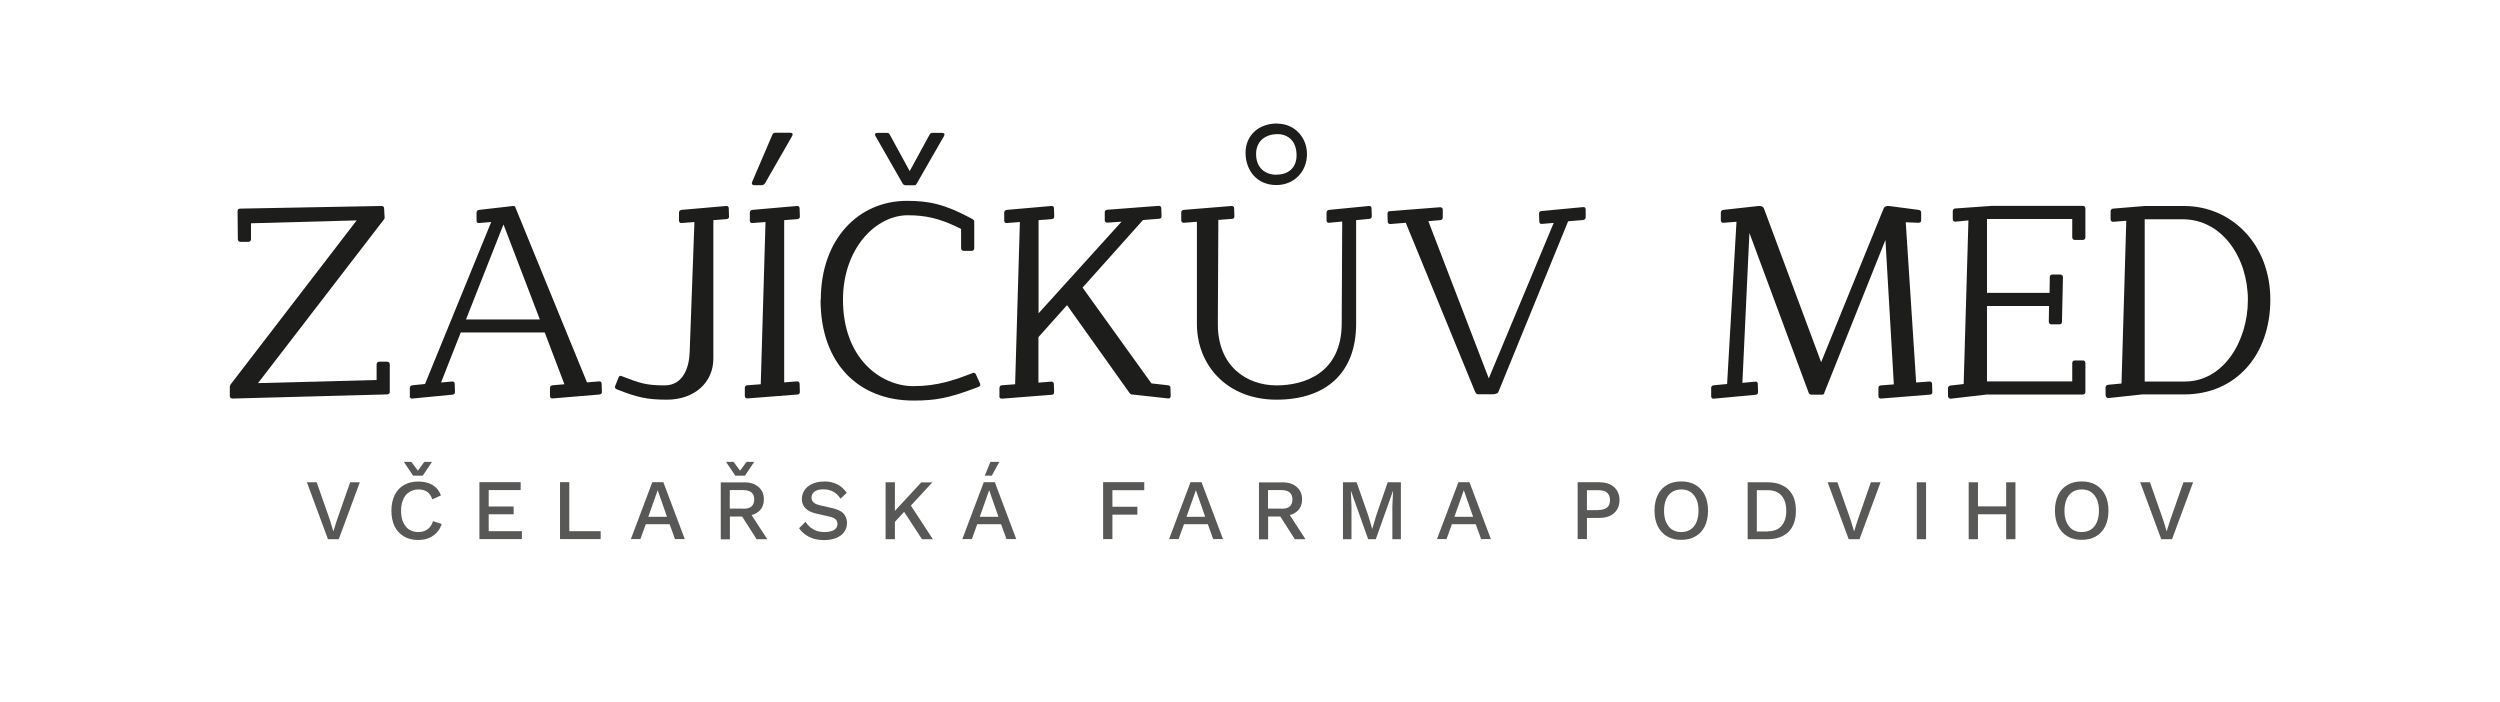
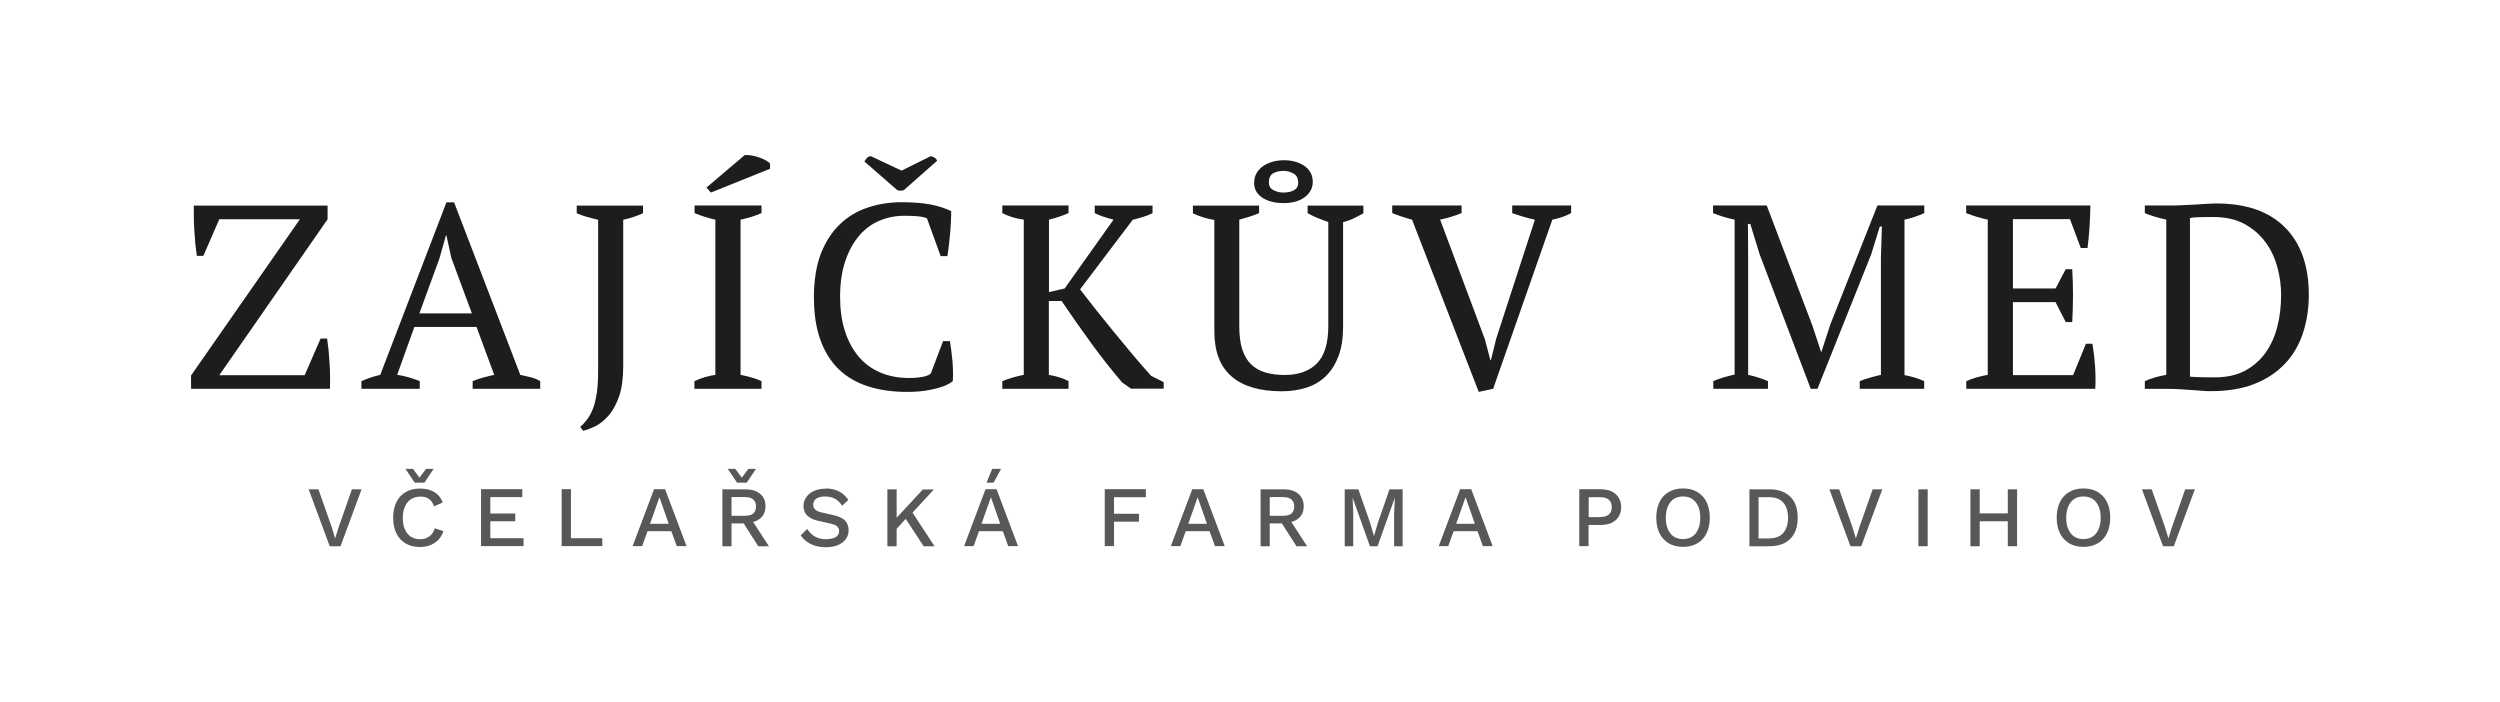
<svg xmlns="http://www.w3.org/2000/svg" id="Vrstva_1" data-name="Vrstva 1" viewBox="0 0 199.41 55.99">
  <defs>
    <style>
      .cls-1 {
        fill: #585857;
      }

      .cls-2 {
        fill: #1d1d1b;
      }
    </style>
  </defs>
  <g>
-     <path class="cls-2" d="M18.33,31.59v-.75s.02-.1.06-.17l10.06-13.09-8.43.23v1.27c0,.12-.08.21-.21.21h-.63c-.12,0-.21-.08-.21-.21l-.02-2.23c0-.15.08-.21.21-.21l11.27-.21c.12,0,.21.06.21.21l.04.75s-.02.08-.06.12l-10.04,13.05,9.46-.25v-1.25c0-.12.08-.21.21-.21h.63c.12,0,.21.08.21.21v2.19c0,.13-.08.21-.21.21l-12.34.33c-.12,0-.21-.08-.21-.21Z" />
-     <path class="cls-2" d="M32.69,31.59v-.65c0-.13.08-.19.21-.21l1-.1,5.28-12.92-.96.08c-.13.02-.21-.06-.21-.19v-.65c0-.12.08-.19.21-.21l2.71-.31c.13-.02.17.06.21.19l5.68,13.88.96-.08c.13-.02.21.06.21.19l.02.65c0,.15-.08.19-.21.21l-3.72.31c-.12.02-.21-.06-.21-.19v-.65c0-.13.08-.19.21-.21l.94-.08-1.57-4.13h-6.7l-1.57,3.99.88-.08c.12-.02.21.06.21.19l.02.65c0,.15-.08.19-.21.21l-3.19.31c-.12.02-.21-.06-.21-.19ZM43.06,25.48l-2.9-7.58-2.99,7.58h5.89Z" />
-     <path class="cls-2" d="M49.24,31.07c-.17-.06-.23-.15-.17-.29l.27-.67c.04-.13.15-.17.27-.1,1.4.54,1.9.73,3.4.73s1.96-1.46,2-2.63l.38-10.4-1.02.08c-.12.02-.21-.06-.21-.19v-.65c0-.12.08-.19.21-.21l3.55-.31c.12-.02.21.06.21.19l.02.65c0,.15-.08.19-.21.21l-1.04.08v11.04c0,1.94-1.54,3.28-3.71,3.28-1.63,0-2.42-.21-3.95-.81Z" />
-     <path class="cls-2" d="M59.41,31.59v-.65c0-.13.08-.21.21-.21l1.06-.08.38-12.94-1.04.08c-.12.02-.21-.06-.21-.19v-.65c0-.12.08-.19.21-.21l3.55-.31c.12-.02.21.06.21.19l.02.65c0,.15-.08.19-.21.21l-1.04.08v12.94l1.02-.08c.12,0,.21.06.21.19l.02.65c0,.15-.08.21-.21.21l-3.97.31c-.12,0-.21-.06-.21-.19ZM61.6,10.76c.04-.12.12-.17.23-.17h1.21c.17,0,.23.1.15.25l-2.17,3.78c-.04.08-.15.15-.25.15h-.61c-.15,0-.23-.1-.17-.25l1.61-3.76Z" />
-     <path class="cls-2" d="M65.47,23.91c0-4.84,3.01-7.89,6.87-7.89,1.79,0,3.05.27,5.24,1.46.08.04.13.12.13.21v2.11c0,.13-.08.21-.21.21h-.63c-.12,0-.21-.08-.21-.21v-1.54c-1.69-.86-2.86-1.09-4.26-1.09-2.53,0-5.16,2.63-5.16,6.74,0,4.7,3.03,6.89,5.61,6.89,1.96,0,3.32-.5,4.72-1.04.13-.06.23,0,.27.1l.33.73c.06.13,0,.23-.17.29-2.38.9-3.36,1.07-5.16,1.07-4.28,0-7.39-2.88-7.39-8.04ZM69.97,10.6h.79c.1,0,.17.04.23.17l1.57,2.88,1.57-2.88c.06-.12.13-.17.23-.17h.79c.17,0,.23.1.15.25l-2.17,3.78c-.06.1-.08.15-.25.15h-.65c-.1-.02-.19-.04-.25-.17l-2.15-3.76c-.08-.15-.02-.25.15-.25Z" />
-     <path class="cls-2" d="M79.72,31.59v-.63c0-.15.08-.23.21-.23l1.04-.08.38-12.94-1.04.08c-.12.02-.21-.06-.21-.19v-.65c0-.12.08-.19.21-.21l3.55-.31c.12-.02.21.06.21.19l.02.65c0,.15-.08.19-.21.21l-1.04.08v7.43l6.62-7.31-1.13.08c-.12,0-.21-.06-.21-.19v-.63c0-.12.08-.21.21-.21l4.09-.31c.13,0,.21.06.21.19l.02.63c0,.15-.08.21-.21.21l-1.27.1-4.82,5.39,5.49,7.64,1.31.15c.13.02.21.06.21.19l.02.65c0,.15-.08.23-.21.21l-2.82-.31c-.1,0-.19-.02-.25-.12l-4.99-7.01-2.28,2.55v3.63l1.02-.08c.12,0,.21.06.21.19l.02.65c0,.15-.08.21-.21.21l-3.95.31c-.12,0-.21-.06-.21-.19Z" />
-     <path class="cls-2" d="M95.47,25.83v-8.14l-1.04.08c-.12,0-.21-.06-.21-.19v-.63c0-.12.08-.21.21-.21l3.8-.31c.13,0,.21.06.21.19l.02.63c0,.15-.08.21-.21.21l-1.07.08-.04,8.29c-.02,3.38,2.3,4.91,4.68,4.91,2.21,0,5.18-.96,5.2-4.91l.04-8.16-1.04.1c-.12.02-.21-.06-.21-.19v-.63c0-.12.08-.19.21-.21l3.17-.31c.12-.02.21.06.21.19l.02.63c0,.15-.08.19-.21.21l-1.04.1v8.27c0,3.95-2.44,6.05-6.35,6.05s-6.35-2.71-6.35-6.05ZM101.87,9.86c1.38,0,2.38,1.08,2.38,2.44s-1,2.46-2.44,2.46c-1.59,0-2.46-1.21-2.46-2.57s1-2.34,2.53-2.34ZM101.83,13.93c.94,0,1.59-.56,1.59-1.54,0-1.11-.65-1.69-1.52-1.69-1,0-1.71.58-1.71,1.59,0,1.09.71,1.65,1.65,1.65Z" />
-     <path class="cls-2" d="M117.68,31.3l-5.55-13.53-1.23.1c-.12,0-.21-.06-.21-.19l-.02-.63c0-.15.08-.21.21-.21l3.99-.31c.12,0,.21.06.21.19v.63c0,.12-.08.21-.21.21l-.94.08,4.82,12.54,5.18-12.4-.94.08c-.12.02-.21-.06-.21-.19l-.02-.63c0-.15.08-.19.21-.21l3.3-.31c.13-.02.21.06.21.19v.63c0,.12-.08.19-.21.21l-1.19.1-5.57,13.63c-.04.12-.33.17-.44.17h-1.15c-.1,0-.19-.04-.23-.17Z" />
-     <path class="cls-2" d="M136.49,31.59v-.65c0-.13.08-.19.21-.21l1.06-.1.75-12.94-1.04.08c-.12,0-.21-.06-.21-.19v-.63c0-.12.08-.19.21-.21l2.8-.31c.19-.02.38.04.44.23l4.55,12.23,4.99-12.27c.04-.12.19-.21.42-.19l2.36.31c.13.02.21.08.21.21v.63c0,.12-.08.19-.21.19l-1.02-.04.83,12.78,1.06-.08c.12,0,.21.06.21.19l.02.65c0,.15-.08.21-.21.21l-3.88.31c-.13,0-.21-.06-.21-.19v-.65c0-.13.08-.21.21-.21l1.02-.08-.67-11.52-4.86,12.15c-.02.15-.08.19-.21.19h-.83c-.1,0-.19-.04-.23-.17l-4.72-12.73-.56,11.96,1.02-.1c.13-.02.21.06.21.19l.02.65c0,.15-.08.19-.21.21l-3.32.31c-.12.02-.21-.06-.21-.19Z" />
-     <path class="cls-2" d="M155.38,31.59v-.63c0-.12.08-.19.21-.21l1.04-.12.38-13.05-1.02.1c-.12.02-.23-.06-.23-.19v-.63c0-.12.06-.23.19-.23l2.94-.21h7.24c.13,0,.21.08.21.21v2.3c0,.12-.08.21-.21.21h-.63c-.12,0-.21-.08-.21-.21v-1.46h-6.8v5.89h4.99l.02-1.25c0-.15.08-.21.21-.21h.63c.12,0,.21.08.21.21l-.08,3.55c0,.15-.08.21-.21.21h-.63c-.12,0-.21-.08-.21-.21l.02-1.25h-4.95v6.01h6.8v-1.46c0-.12.08-.21.21-.21h.63c.13,0,.21.08.21.21v2.3c0,.13-.08.21-.21.21h-7.66l-2.86.33c-.12.02-.23-.08-.23-.21Z" />
-     <path class="cls-2" d="M167.95,31.55v-.65c0-.12.08-.19.21-.21l1.06-.1.38-12.98-1.02.08c-.12.02-.23-.06-.23-.19v-.63c0-.12.06-.21.19-.23l2.55-.21h3.11c3.8,0,6.89,3.05,6.89,7.47s-2.75,7.56-6.87,7.56h-3.34l-2.69.29c-.12.02-.23-.08-.23-.21ZM174.29,30.43c3.01,0,5.01-3.15,5.01-6.51s-2.05-6.43-5.2-6.43h-3.03v12.94h3.21Z" />
+     <path class="cls-2" d="M25.55,27h.54c.04.28.08.59.12.94.03.35.06.7.08,1.07.02.36.04.72.04,1.06s0,.66-.01.94h-11.08v-1.06l8.68-12.46h-6.43l-1.27,2.92h-.52c-.04-.29-.08-.61-.12-.96-.03-.35-.06-.7-.08-1.07-.02-.36-.04-.71-.04-1.05s0-.65,0-.93h10.67v1.09l-8.64,12.44h6.81l1.27-2.92Z" />
+     <path class="cls-2" d="M33.46,31.01h-4.63v-.61c.5-.22,1-.39,1.5-.5l5.28-13.76h.61l5.28,13.76c.28.06.55.12.83.19.27.07.53.17.76.31v.61h-5.39v-.61c.28-.11.56-.21.86-.29.29-.08.58-.15.86-.21l-1.41-3.82h-4.96l-1.37,3.82c.58.08,1.18.25,1.8.5v.61ZM33.45,25h4.19l-1.64-4.43-.39-1.79h-.04l-.52,1.84-1.6,4.38Z" />
+     <path class="cls-2" d="M45.99,16.4h5.3v.61c-.25.11-.51.21-.77.3-.26.09-.54.16-.81.22v11.69c0,.97-.11,1.77-.33,2.4s-.5,1.13-.82,1.51c-.33.38-.68.66-1.04.85-.37.18-.71.31-1.01.38l-.23-.31c.21-.18.4-.39.57-.62.17-.23.33-.52.46-.87.13-.35.23-.77.3-1.27.07-.5.1-1.11.1-1.84v-11.92c-.31-.07-.61-.15-.9-.23-.29-.08-.56-.18-.81-.29v-.61Z" />
+     <path class="cls-2" d="M60.73,31.01h-5.34v-.61c.54-.25,1.1-.42,1.67-.5v-12.38c-.28-.06-.56-.13-.83-.22-.28-.09-.56-.19-.83-.3v-.61h5.34v.61c-.25.11-.52.21-.81.3-.29.09-.58.16-.86.22v12.38c.29.06.58.12.88.21.29.08.56.18.79.29v.61ZM59.39,12.37c.12-.01.29,0,.48.02.2.03.39.07.6.14.2.06.39.14.56.23.17.09.3.18.39.28v.42l-4.72,1.9-.35-.4,3.05-2.59Z" />
+     <path class="cls-2" d="M75.23,27.21h.54c.07.39.13.88.19,1.47.06.59.07,1.17.04,1.72-.21.17-.46.3-.75.41s-.6.19-.93.26c-.33.07-.66.12-1,.15-.34.03-.67.04-.97.04-1.17,0-2.21-.15-3.13-.45-.92-.3-1.69-.75-2.33-1.37-.63-.61-1.12-1.4-1.46-2.35-.34-.95-.51-2.08-.51-3.39s.19-2.52.56-3.48c.38-.95.88-1.73,1.52-2.34.64-.61,1.38-1.05,2.23-1.33s1.74-.42,2.67-.42,1.69.06,2.32.18c.63.12,1.18.3,1.65.53,0,.22,0,.48-.02.78-.01.3-.04.62-.06.95-.03.33-.06.66-.1.98s-.08.61-.12.88h-.54l-1.09-3.01c-.15-.08-.41-.14-.76-.17-.35-.03-.7-.04-1.05-.04-.69,0-1.35.13-1.97.39-.62.26-1.16.65-1.62,1.19-.46.54-.84,1.21-1.11,2.02-.28.81-.42,1.77-.42,2.87,0,.99.12,1.88.37,2.68s.61,1.48,1.08,2.05,1.05,1,1.73,1.29c.68.3,1.45.45,2.31.45.46,0,.84-.04,1.15-.1.3-.07.51-.16.6-.27l.98-2.59ZM74.23,12.47c.11,0,.21.04.31.1.1.07.17.15.21.25l-2.65,2.34c-.07.03-.16.05-.26.05s-.2-.01-.28-.05l-2.61-2.28c.06-.1.12-.19.2-.28.08-.09.18-.14.32-.14l2.44,1.15,2.32-1.15Z" />
+     <path class="cls-2" d="M87.32,16.4h4.61v.61c-.28.13-.55.23-.81.31-.26.08-.52.15-.77.21l-4.2,5.55c.35.46.75.97,1.2,1.54.45.57.93,1.16,1.42,1.76s1,1.22,1.52,1.84c.52.62,1.03,1.21,1.53,1.76l1,.5v.52h-2.61l-.71-.5c-.82-.96-1.64-2-2.45-3.11s-1.6-2.24-2.37-3.38h-1.02v5.89c.64.11,1.16.28,1.57.5v.61h-5.28v-.61c.56-.22,1.13-.39,1.71-.5v-12.38c-.63-.08-1.2-.26-1.71-.52v-.61h5.28v.61c-.22.1-.47.19-.73.28-.26.09-.54.17-.83.24v5.78l1.25-.29,3.9-5.49c-.28-.07-.54-.15-.79-.23-.25-.08-.49-.18-.71-.29v-.61Z" />
+     <path class="cls-2" d="M95.13,16.4h5.3v.6c-.26.11-.53.21-.79.29-.26.08-.53.16-.79.23v8.51c0,.74.08,1.35.24,1.84s.39.89.7,1.19c.31.3.69.51,1.14.65.45.13.96.2,1.53.2,1.1,0,1.96-.3,2.57-.91s.92-1.6.92-2.99v-8.3c-.32-.11-.62-.23-.9-.34-.28-.12-.53-.24-.75-.37v-.6h4.45v.61c-.26.15-.53.29-.8.42s-.55.22-.82.29v8.37c0,.89-.12,1.66-.36,2.3-.24.64-.57,1.17-.99,1.59-.42.42-.94.73-1.54.93-.61.2-1.28.3-2.01.3-1.74,0-3.07-.39-3.99-1.18-.92-.79-1.38-1.99-1.38-3.62v-8.87c-.57-.08-1.14-.26-1.71-.52v-.61ZM100.04,14.56c0-.28.06-.53.19-.75s.3-.41.52-.56c.22-.15.48-.27.76-.35.29-.08.59-.12.93-.12.26,0,.53.03.8.1.27.07.52.17.74.31.22.14.4.32.53.53.13.22.2.48.2.78,0,.28-.06.52-.19.73-.12.21-.29.39-.5.53-.21.15-.45.26-.73.33-.28.08-.57.11-.88.11-.71,0-1.28-.14-1.72-.43s-.66-.69-.66-1.22ZM101.21,14.56c0,.28.12.48.37.61.24.12.5.19.76.19.36,0,.65-.06.88-.19s.33-.32.33-.58c0-.36-.12-.61-.38-.75-.25-.14-.51-.21-.77-.21-.35,0-.63.07-.86.2-.22.13-.33.38-.33.74Z" />
+     <path class="cls-2" d="M122.42,17.52c-.33-.07-.65-.15-.94-.24-.29-.09-.58-.18-.86-.28v-.61h4.7v.61c-.4.22-.9.4-1.5.52l-4.72,13.49-1.15.25-5.32-13.74c-.28-.07-.55-.15-.81-.24-.26-.09-.52-.18-.77-.28v-.61h5.53v.61c-.24.1-.5.19-.79.28-.29.09-.6.17-.92.24l3.57,9.54.44,1.67h.04l.42-1.71,3.09-9.5Z" />
+     <path class="cls-2" d="M153.48,31.01h-5.14v-.61c.28-.11.56-.21.83-.28.28-.08.56-.15.86-.22v-9.39l.08-2.44h-.17l-.69,2.23-4.28,10.71h-.54l-4.07-10.71-.75-2.44h-.19l.02,2.65v9.39c.26.06.53.12.79.21.26.08.53.18.79.29v.61h-4.36v-.61c.26-.11.54-.21.83-.3.29-.09.57-.16.87-.22v-12.36c-.29-.06-.58-.13-.87-.22-.29-.09-.57-.19-.85-.3v-.61h4.28l3.63,9.54.71,2.15h.02l.71-2.19,3.76-9.5h3.74v.61c-.25.11-.51.21-.77.3-.26.09-.54.16-.81.22v12.4c.29.06.57.12.83.2.26.08.5.17.74.28v.61Z" />
+     <path class="cls-2" d="M166.74,16.4c-.01.56-.04,1.12-.07,1.68-.03.56-.09,1.13-.16,1.7h-.54l-.86-2.3h-4.55v5.53h3.4l.81-1.54h.52c.08,1.38.08,2.78,0,4.22h-.52l-.81-1.59h-3.4v5.82h4.8l1.02-2.5h.52c.1.58.17,1.18.21,1.77.04.6.05,1.2.02,1.82h-10.29v-.61c.49-.22,1.06-.39,1.71-.5v-12.38c-.28-.06-.56-.13-.86-.22-.29-.09-.58-.19-.86-.3v-.61h9.9Z" />
+     <path class="cls-2" d="M171.08,31.01v-.61c.49-.22,1.06-.39,1.71-.5v-12.38c-.32-.07-.63-.15-.92-.24-.29-.09-.56-.18-.79-.28v-.61h2.13c.24,0,.51,0,.83-.02.32-.01.65-.03.99-.05.34-.02.67-.04.98-.06.31-.02.57-.03.78-.03,2.37,0,4.19.63,5.46,1.9s1.91,3.06,1.91,5.39c0,1.1-.16,2.12-.47,3.06s-.79,1.75-1.43,2.43c-.64.68-1.45,1.22-2.43,1.61s-2.14.58-3.48.58c-.21,0-.45,0-.71-.03-.26-.02-.54-.04-.83-.06-.29-.02-.59-.04-.89-.06-.3-.02-.58-.03-.85-.03h-2ZM176.51,17.31c-.36,0-.71,0-1.04.01s-.6.03-.79.07v12.65c.07.01.19.02.38.03.18,0,.38.01.58.02.21,0,.41.01.6.01h.41c.96,0,1.78-.18,2.44-.54s1.21-.85,1.64-1.45c.42-.61.73-1.3.93-2.1.2-.79.29-1.63.29-2.51,0-.68-.09-1.39-.28-2.12-.19-.73-.49-1.4-.92-2s-.98-1.1-1.68-1.49-1.54-.58-2.55-.58Z" />
  </g>
  <g>
-     <path class="cls-1" d="M28.7,38.47l-1.68,4.54h-.86l-1.68-4.54h.78l1.06,3.02.27.9.28-.89,1.06-3.03h.78Z" />
-     <path class="cls-1" d="M35.23,41.8c-.09.28-.23.51-.41.7-.18.19-.4.33-.65.43-.25.1-.52.14-.82.14-.44,0-.81-.09-1.13-.28-.32-.19-.57-.46-.74-.8-.17-.35-.26-.77-.26-1.25s.09-.9.26-1.25c.17-.35.42-.62.74-.8.32-.19.7-.28,1.13-.28.3,0,.57.04.81.12.24.08.45.21.62.37.17.16.3.37.39.62l-.69.31c-.09-.27-.22-.47-.4-.6-.17-.12-.4-.19-.68-.19s-.52.07-.74.2-.38.32-.49.58c-.12.25-.18.56-.18.92s.05.66.17.92.27.45.47.58c.21.13.45.2.74.2s.52-.07.73-.22.35-.36.44-.65l.7.23ZM34.46,36.84l-.74,1.1h-.77l-.74-1.1h.6l.52.7.52-.7h.6Z" />
-     <path class="cls-1" d="M38.24,43v-4.54h3.29v.63h-2.55v1.31h1.99v.62h-1.99v1.35h2.65v.63h-3.38Z" />
-     <path class="cls-1" d="M45.41,42.37h2.5v.63h-3.24v-4.54h.74v3.91Z" />
-     <path class="cls-1" d="M54.62,43h-.78l-.43-1.19h-1.9l-.43,1.19h-.76l1.71-4.54h.88l1.71,4.54ZM51.71,41.22h1.49l-.74-2.12-.75,2.12Z" />
-     <path class="cls-1" d="M59.34,38.47c.49,0,.87.12,1.16.37s.43.57.43.98-.14.76-.43.99c-.29.23-.67.35-1.16.35l-.07.04h-1.05v1.82h-.73v-4.54h1.85ZM60.16,36.84l-.74,1.1h-.77l-.74-1.1h.6l.52.7.52-.7h.6ZM59.28,40.58c.3,0,.52-.06.66-.18s.22-.31.22-.56-.07-.43-.22-.56c-.14-.12-.37-.19-.66-.19h-1.07v1.48h1.07ZM59.72,40.73l1.48,2.28h-.85l-1.27-1.99.63-.29Z" />
-     <path class="cls-1" d="M65.72,38.4c.41,0,.76.08,1.06.23.3.15.55.38.76.68l-.5.47c-.17-.27-.37-.46-.59-.57s-.48-.18-.77-.18c-.22,0-.4.03-.54.09-.14.06-.25.14-.31.24-.07.1-.1.21-.1.33,0,.14.05.27.15.37.1.11.28.19.55.25l.92.21c.44.1.75.24.93.44s.28.45.28.75c0,.28-.08.52-.23.73-.15.21-.36.36-.63.47-.27.11-.58.17-.95.17-.32,0-.61-.04-.87-.12-.26-.08-.48-.2-.67-.34s-.35-.3-.47-.49l.51-.51c.1.16.22.3.37.43.15.12.32.22.51.29s.41.1.65.1c.21,0,.39-.03.55-.08.15-.05.27-.12.35-.22s.12-.22.12-.35-.04-.25-.13-.35c-.09-.1-.26-.18-.5-.23l-1-.23c-.28-.06-.5-.14-.68-.25s-.31-.24-.4-.4c-.09-.16-.13-.34-.13-.53,0-.26.07-.49.21-.7.14-.21.34-.38.61-.5.27-.13.58-.19.95-.19Z" />
-     <path class="cls-1" d="M71.38,38.47v4.54h-.74v-4.54h.74ZM74.37,38.47l-2.02,2.19h-.08s-1.17,1.27-1.17,1.27l-.07-.8,2.45-2.65h.9ZM72.5,40.09l1.91,2.92h-.87l-1.63-2.5.58-.41Z" />
-     <path class="cls-1" d="M81.06,43h-.78l-.43-1.19h-1.9l-.43,1.19h-.76l1.71-4.54h.88l1.71,4.54ZM78.15,41.22h1.49l-.74-2.12-.75,2.12ZM79,36.84h.71l-.6,1.1h-.56l.45-1.1Z" />
-     <path class="cls-1" d="M91.27,39.1h-2.54v1.32h1.99v.63h-1.99v1.95h-.74v-4.54h3.28v.63Z" />
-     <path class="cls-1" d="M97.55,43h-.78l-.43-1.19h-1.9l-.43,1.19h-.76l1.71-4.54h.88l1.71,4.54ZM94.64,41.22h1.49l-.74-2.12-.75,2.12Z" />
-     <path class="cls-1" d="M102.27,38.47c.49,0,.87.12,1.16.37s.43.57.43.98-.14.76-.43.99c-.29.23-.67.35-1.16.35l-.07.04h-1.05v1.82h-.73v-4.54h1.85ZM102.21,40.58c.3,0,.52-.06.66-.18s.22-.31.22-.56-.07-.43-.22-.56c-.14-.12-.37-.19-.66-.19h-1.07v1.48h1.07ZM102.65,40.73l1.48,2.28h-.85l-1.27-1.99.63-.29Z" />
-     <path class="cls-1" d="M111.74,38.47v4.54h-.68v-2.63l.06-1.25h0l-1.38,3.88h-.61l-1.38-3.88h0l.05,1.25v2.63h-.68v-4.54h1.09l.92,2.63.32,1.08h.01l.32-1.08.91-2.63h1.07Z" />
-     <path class="cls-1" d="M118.92,43h-.78l-.43-1.19h-1.9l-.43,1.19h-.76l1.71-4.54h.88l1.71,4.54ZM116.01,41.22h1.49l-.74-2.12-.75,2.12Z" />
-     <path class="cls-1" d="M127.59,38.47c.33,0,.61.06.84.17.24.12.42.28.55.49.13.21.2.47.2.76s-.07.55-.2.76c-.13.21-.32.38-.55.49-.24.11-.52.17-.84.17h-1.01v1.69h-.74v-4.54h1.75ZM127.47,40.68c.33,0,.56-.07.72-.2s.23-.33.23-.59-.08-.46-.23-.59c-.15-.14-.39-.2-.72-.2h-.89v1.59h.89Z" />
-     <path class="cls-1" d="M134.1,38.4c.44,0,.82.09,1.14.28.32.19.57.46.74.8.17.35.26.77.26,1.25s-.09.9-.26,1.25c-.17.35-.42.62-.74.8-.32.19-.7.28-1.14.28s-.81-.09-1.13-.28c-.32-.19-.57-.46-.74-.8-.17-.35-.26-.77-.26-1.25s.09-.9.26-1.25c.17-.35.42-.62.74-.8.32-.19.7-.28,1.13-.28ZM134.1,39.04c-.28,0-.53.07-.73.2s-.36.32-.47.58-.17.56-.17.92.05.66.17.92.27.45.47.58c.2.13.45.2.73.2s.54-.07.74-.2c.2-.13.36-.33.47-.58.11-.25.17-.56.17-.92s-.05-.67-.17-.92c-.11-.25-.27-.44-.47-.58s-.45-.2-.74-.2Z" />
-     <path class="cls-1" d="M141,38.47c.71,0,1.26.2,1.66.59.4.39.59.95.59,1.68s-.2,1.29-.59,1.68c-.4.39-.95.59-1.66.59h-1.6v-4.54h1.6ZM141,42.38c.48,0,.85-.14,1.1-.43.25-.29.38-.69.38-1.21s-.13-.93-.38-1.21c-.25-.29-.62-.43-1.1-.43h-.87v3.29h.87Z" />
-     <path class="cls-1" d="M150,38.47l-1.68,4.54h-.86l-1.68-4.54h.78l1.06,3.02.27.9.28-.89,1.06-3.03h.78Z" />
-     <path class="cls-1" d="M153.63,38.47v4.54h-.74v-4.54h.74Z" />
-     <path class="cls-1" d="M157.77,38.47v4.54h-.74v-4.54h.74ZM160.39,40.39v.63h-2.98v-.63h2.98ZM160.76,38.47v4.54h-.74v-4.54h.74Z" />
-     <path class="cls-1" d="M166.04,38.4c.44,0,.82.09,1.14.28.32.19.57.46.74.8.17.35.26.77.26,1.25s-.09.9-.26,1.25c-.17.35-.42.62-.74.8-.32.19-.7.28-1.14.28s-.81-.09-1.13-.28c-.32-.19-.57-.46-.74-.8-.17-.35-.26-.77-.26-1.25s.09-.9.26-1.25c.17-.35.42-.62.74-.8.32-.19.7-.28,1.13-.28ZM166.04,39.04c-.28,0-.53.07-.73.2s-.36.32-.47.58-.17.56-.17.92.05.66.17.92.27.45.47.58c.2.13.45.2.73.2s.54-.07.74-.2c.2-.13.36-.33.47-.58.11-.25.17-.56.17-.92s-.05-.67-.17-.92c-.11-.25-.27-.44-.47-.58s-.45-.2-.74-.2Z" />
-     <path class="cls-1" d="M174.93,38.47l-1.68,4.54h-.86l-1.68-4.54h.78l1.06,3.02.27.9.28-.89,1.06-3.03h.78Z" />
+     <path class="cls-1" d="M28.84,39.03l-1.68,4.54h-.86l-1.68-4.54h.78l1.06,3.02.27.9.28-.89,1.06-3.03h.78Z" />
+     <path class="cls-1" d="M35.37,42.36c-.09.28-.23.51-.41.7-.18.19-.4.33-.65.43-.25.1-.52.14-.82.14-.44,0-.81-.09-1.13-.28-.32-.19-.57-.46-.74-.8s-.26-.77-.26-1.25.09-.9.26-1.25c.17-.35.42-.62.74-.8.32-.19.7-.28,1.13-.28.3,0,.57.04.81.12.24.08.45.21.62.37.17.17.3.37.39.62l-.69.31c-.09-.27-.22-.47-.4-.59-.17-.13-.4-.19-.68-.19s-.52.07-.74.2-.38.33-.49.58c-.12.25-.18.56-.18.92s.05.66.17.92c.11.25.27.45.47.58.21.13.45.2.74.2s.52-.07.73-.22.35-.36.44-.65l.7.23ZM34.59,37.4l-.74,1.1h-.77l-.74-1.1h.6l.52.7.52-.7h.6Z" />
+     <path class="cls-1" d="M38.37,43.56v-4.54h3.29v.63h-2.55v1.31h1.99v.62h-1.99v1.35h2.65v.63h-3.38Z" />
+     <path class="cls-1" d="M45.54,42.93h2.5v.63h-3.24v-4.54h.74v3.91Z" />
+     <path class="cls-1" d="M54.76,43.56h-.78l-.43-1.19h-1.9l-.43,1.19h-.76l1.71-4.54h.88l1.71,4.54ZM51.85,41.78h1.49l-.74-2.12-.75,2.12Z" />
+     <path class="cls-1" d="M59.47,39.03c.49,0,.87.12,1.16.36.29.24.43.57.43.98s-.14.76-.43.99-.67.35-1.16.35l-.07.04h-1.05v1.82h-.73v-4.54h1.85ZM60.3,37.4l-.74,1.1h-.77l-.74-1.1h.6l.52.7.52-.7h.6ZM59.42,41.14c.3,0,.52-.06.66-.18.14-.12.22-.31.22-.56s-.07-.43-.22-.56-.37-.19-.66-.19h-1.07v1.49h1.07ZM59.85,41.29l1.48,2.28h-.85l-1.27-1.99.63-.29Z" />
+     <path class="cls-1" d="M65.85,38.96c.41,0,.76.08,1.06.23s.55.38.76.68l-.5.47c-.17-.27-.37-.46-.59-.57s-.48-.17-.77-.17c-.22,0-.4.03-.54.09-.14.06-.25.14-.31.24s-.1.21-.1.33c0,.14.05.27.15.37.1.11.28.19.55.25l.92.21c.44.1.75.24.93.44s.28.45.28.75c0,.28-.08.52-.23.73-.15.21-.36.36-.63.47-.27.11-.58.17-.95.17-.32,0-.61-.04-.87-.12-.26-.08-.48-.2-.67-.34-.19-.14-.35-.3-.47-.49l.51-.51c.1.16.22.3.37.43.15.13.32.22.51.29s.41.1.65.1c.21,0,.39-.03.55-.08.15-.05.27-.12.35-.22.08-.1.12-.22.12-.35s-.04-.25-.13-.35c-.09-.1-.26-.18-.5-.23l-1-.23c-.28-.06-.5-.14-.68-.25-.18-.11-.31-.24-.4-.4-.09-.16-.13-.34-.13-.53,0-.26.07-.49.21-.7.14-.21.34-.38.61-.5.27-.13.58-.19.95-.19Z" />
+     <path class="cls-1" d="M71.52,39.03v4.54h-.74v-4.54h.74ZM74.5,39.03l-2.02,2.19h-.08s-1.17,1.27-1.17,1.27l-.07-.8,2.45-2.65h.9ZM72.63,40.65l1.91,2.92h-.87l-1.63-2.5.58-.41Z" />
+     <path class="cls-1" d="M81.2,43.56h-.78l-.43-1.19h-1.9l-.43,1.19h-.76l1.71-4.54h.88l1.71,4.54ZM78.29,41.78h1.49l-.74-2.12-.75,2.12ZM79.14,37.4h.71l-.6,1.1h-.56l.45-1.1Z" />
+     <path class="cls-1" d="M91.4,39.66h-2.54v1.32h1.99v.63h-1.99v1.95h-.74v-4.54h3.28v.63Z" />
+     <path class="cls-1" d="M97.69,43.56h-.78l-.43-1.19h-1.9l-.43,1.19h-.76l1.71-4.54h.88l1.71,4.54ZM94.78,41.78h1.49l-.74-2.12-.75,2.12Z" />
+     <path class="cls-1" d="M102.4,39.03c.49,0,.87.12,1.16.36.29.24.43.57.43.98s-.14.76-.43.99-.67.35-1.16.35l-.07.04h-1.05v1.82h-.73v-4.54h1.85ZM102.35,41.14c.3,0,.52-.06.66-.18.14-.12.22-.31.22-.56s-.07-.43-.22-.56-.37-.19-.66-.19h-1.07v1.49h1.07ZM102.78,41.29l1.48,2.28h-.85l-1.27-1.99.63-.29Z" />
+     <path class="cls-1" d="M111.88,39.03v4.54h-.68v-2.63l.06-1.25h0l-1.38,3.88h-.61l-1.38-3.88h0l.05,1.25v2.63h-.68v-4.54h1.09l.92,2.63.32,1.08h.01l.32-1.08.91-2.63h1.07Z" />
+     <path class="cls-1" d="M119.06,43.56h-.78l-.43-1.19h-1.9l-.43,1.19h-.76l1.71-4.54h.88l1.71,4.54ZM116.15,41.78h1.49l-.74-2.12-.75,2.12Z" />
+     <path class="cls-1" d="M127.72,39.03c.33,0,.61.06.84.17.24.12.42.28.55.49.13.21.2.47.2.76s-.07.55-.2.76c-.13.21-.32.38-.55.49-.24.11-.52.17-.84.17h-1.01v1.69h-.74v-4.54h1.75ZM127.61,41.24c.33,0,.56-.07.72-.2.15-.14.23-.33.23-.59s-.08-.46-.23-.59c-.15-.14-.39-.2-.72-.2h-.89v1.59h.89Z" />
+     <path class="cls-1" d="M134.24,38.96c.44,0,.82.09,1.14.28.32.19.57.46.74.8.17.35.26.77.26,1.25s-.09.9-.26,1.25-.42.62-.74.8c-.32.19-.7.28-1.14.28s-.81-.09-1.13-.28c-.32-.19-.57-.46-.74-.8s-.26-.77-.26-1.25.09-.9.26-1.25c.17-.35.42-.62.74-.8.32-.19.7-.28,1.13-.28ZM134.24,39.6c-.28,0-.53.07-.73.2s-.36.33-.47.58-.17.56-.17.92.05.66.17.92c.11.25.27.45.47.58.2.13.45.2.73.2s.54-.07.74-.2c.2-.13.36-.33.47-.58.11-.25.17-.56.17-.92s-.05-.67-.17-.92c-.11-.25-.27-.44-.47-.58s-.45-.2-.74-.2Z" />
+     <path class="cls-1" d="M141.14,39.03c.71,0,1.26.2,1.66.59.4.39.59.95.59,1.68s-.2,1.29-.59,1.68-.95.59-1.66.59h-1.6v-4.54h1.6ZM141.14,42.94c.48,0,.85-.14,1.1-.43.25-.29.38-.69.38-1.21s-.13-.93-.38-1.21c-.25-.29-.62-.43-1.1-.43h-.87v3.29h.87Z" />
+     <path class="cls-1" d="M150.14,39.03l-1.68,4.54h-.86l-1.68-4.54h.78l1.06,3.02.27.9.28-.89,1.06-3.03h.78Z" />
+     <path class="cls-1" d="M153.76,39.03v4.54h-.74v-4.54h.74Z" />
+     <path class="cls-1" d="M157.91,39.03v4.54h-.74v-4.54h.74ZM160.52,40.95v.63h-2.98v-.63h2.98ZM160.89,39.03v4.54h-.74v-4.54h.74Z" />
+     <path class="cls-1" d="M166.18,38.96c.44,0,.82.09,1.14.28.32.19.57.46.74.8.17.35.26.77.26,1.25s-.09.9-.26,1.25-.42.62-.74.8c-.32.19-.7.28-1.14.28s-.81-.09-1.13-.28c-.32-.19-.57-.46-.74-.8s-.26-.77-.26-1.25.09-.9.26-1.25c.17-.35.42-.62.74-.8.32-.19.7-.28,1.13-.28ZM166.18,39.6c-.28,0-.53.07-.73.2s-.36.33-.47.58-.17.56-.17.92.05.66.17.92c.11.25.27.45.47.58.2.13.45.2.73.2s.54-.07.74-.2c.2-.13.36-.33.47-.58.11-.25.17-.56.17-.92s-.05-.67-.17-.92c-.11-.25-.27-.44-.47-.58s-.45-.2-.74-.2Z" />
+     <path class="cls-1" d="M175.07,39.03l-1.68,4.54h-.86l-1.68-4.54h.78l1.06,3.02.27.9.28-.89,1.06-3.03h.78Z" />
  </g>
</svg>
